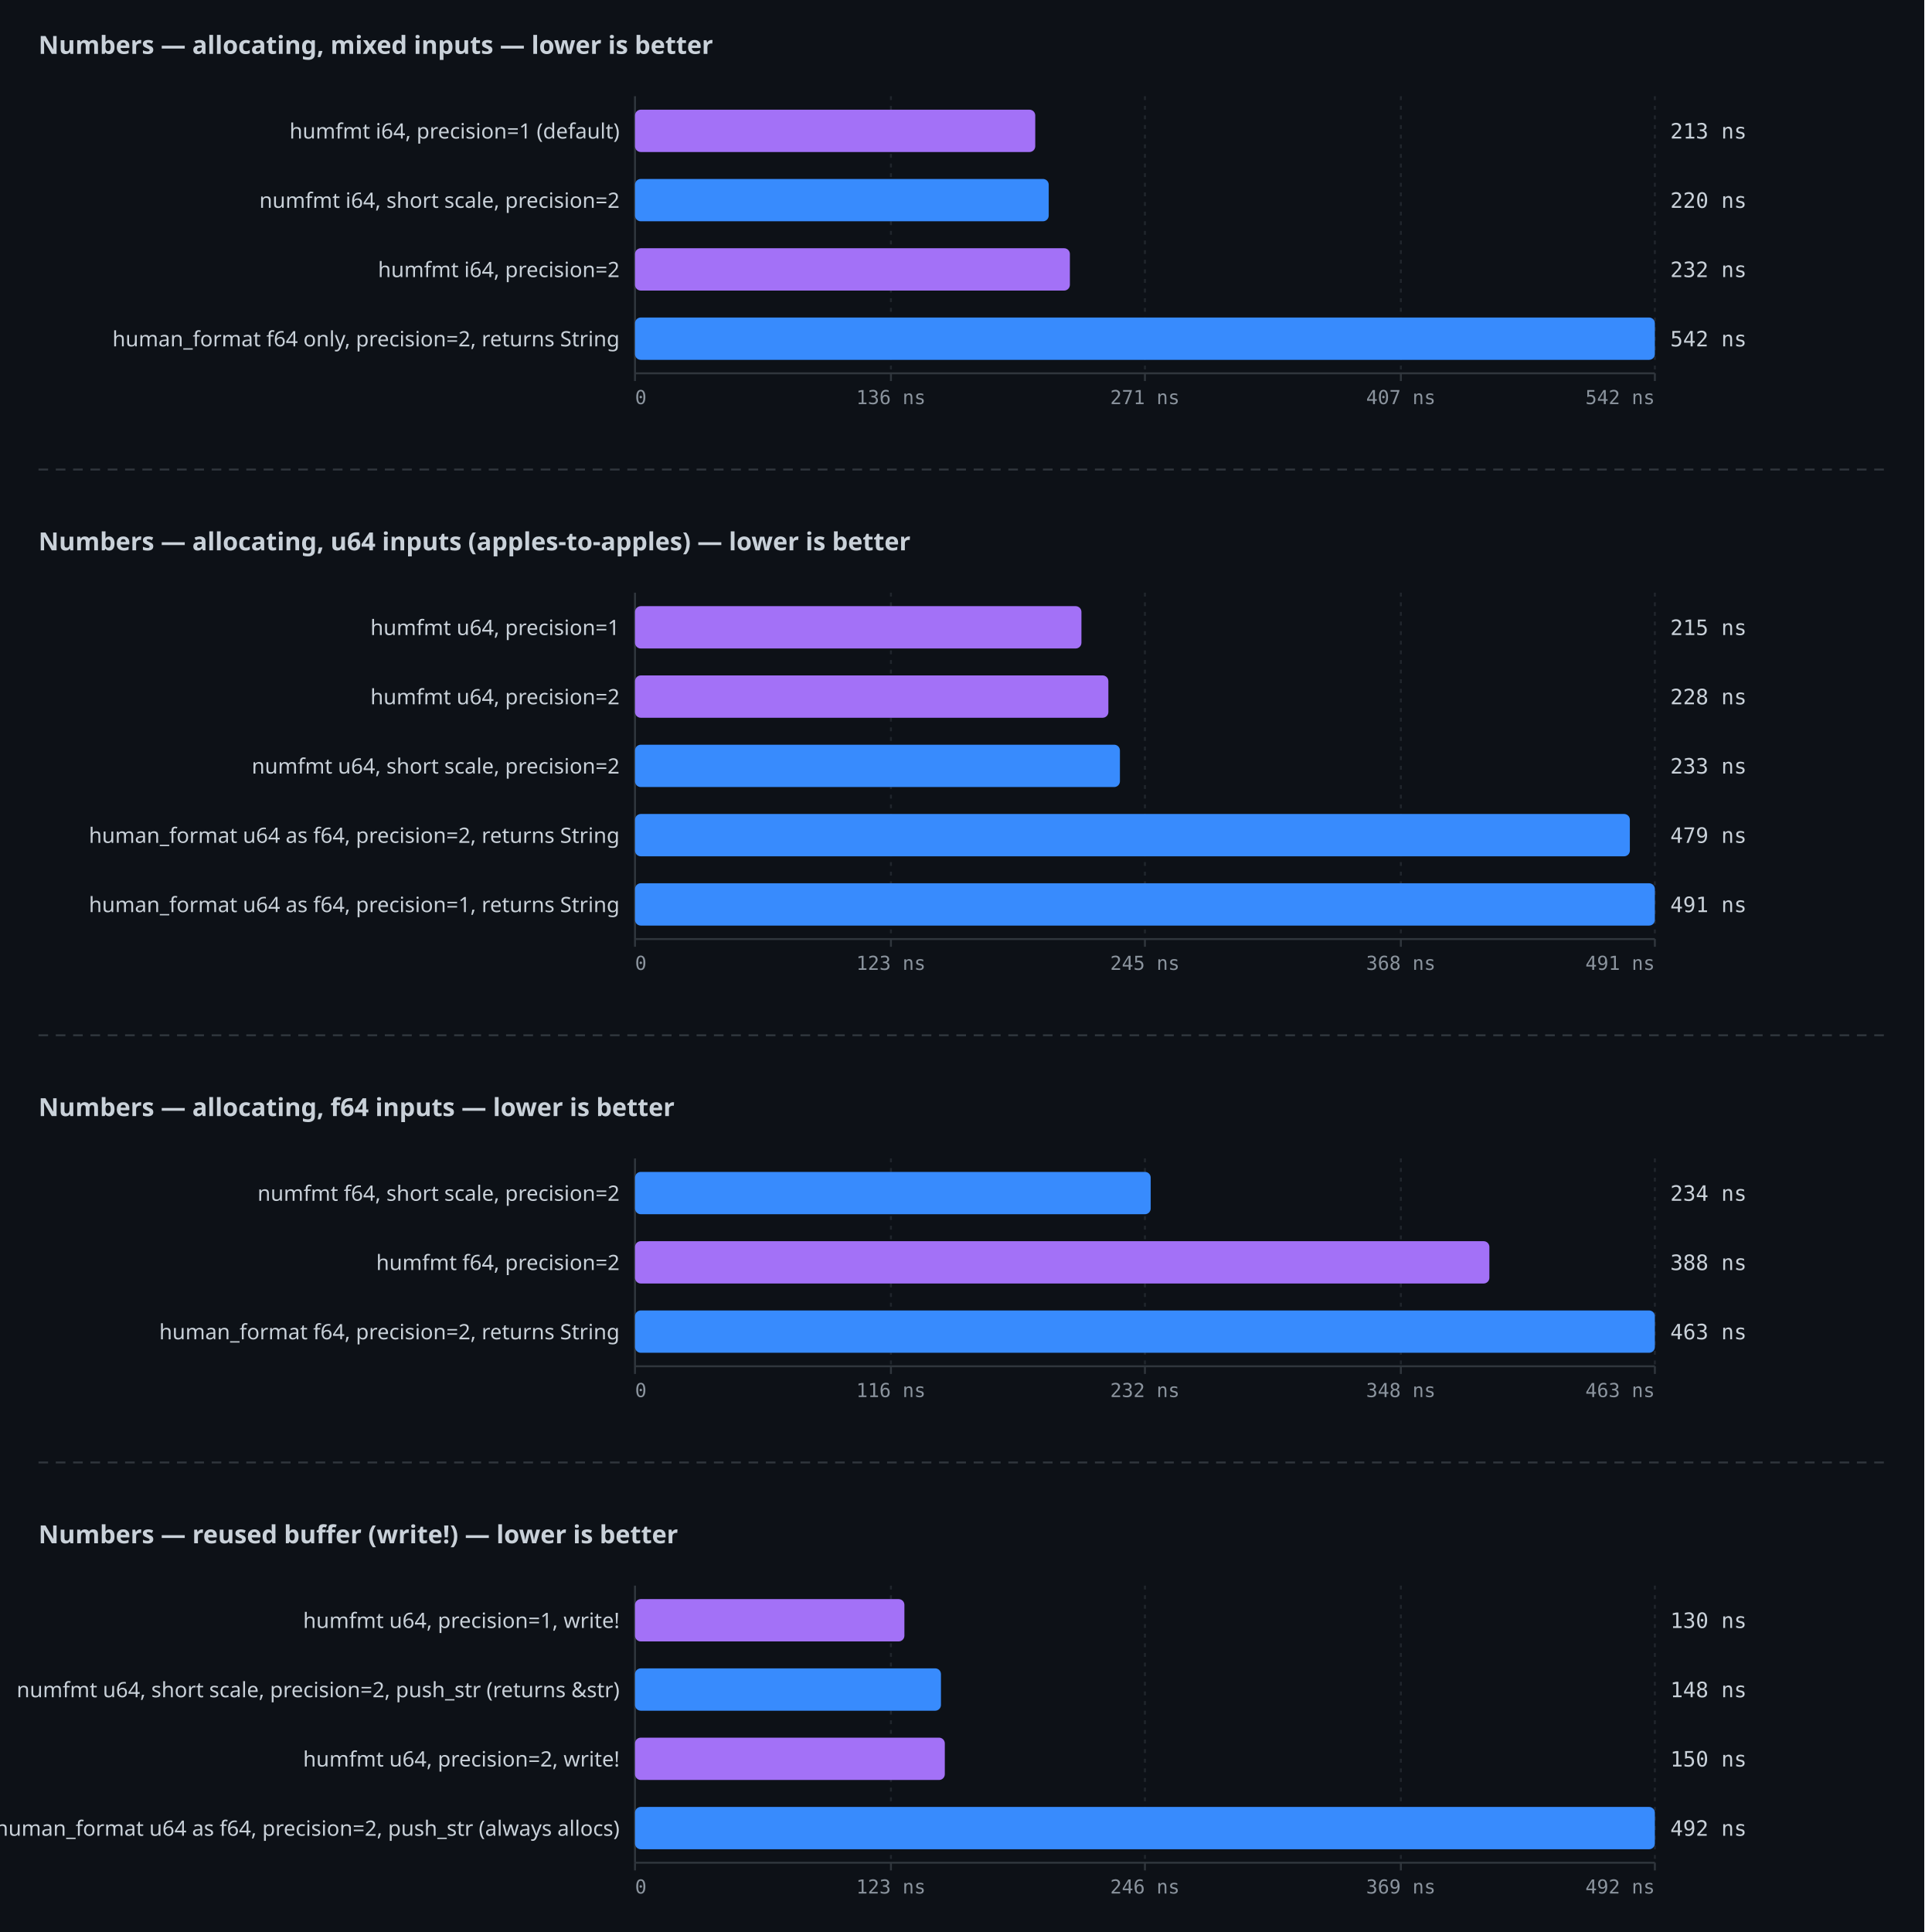
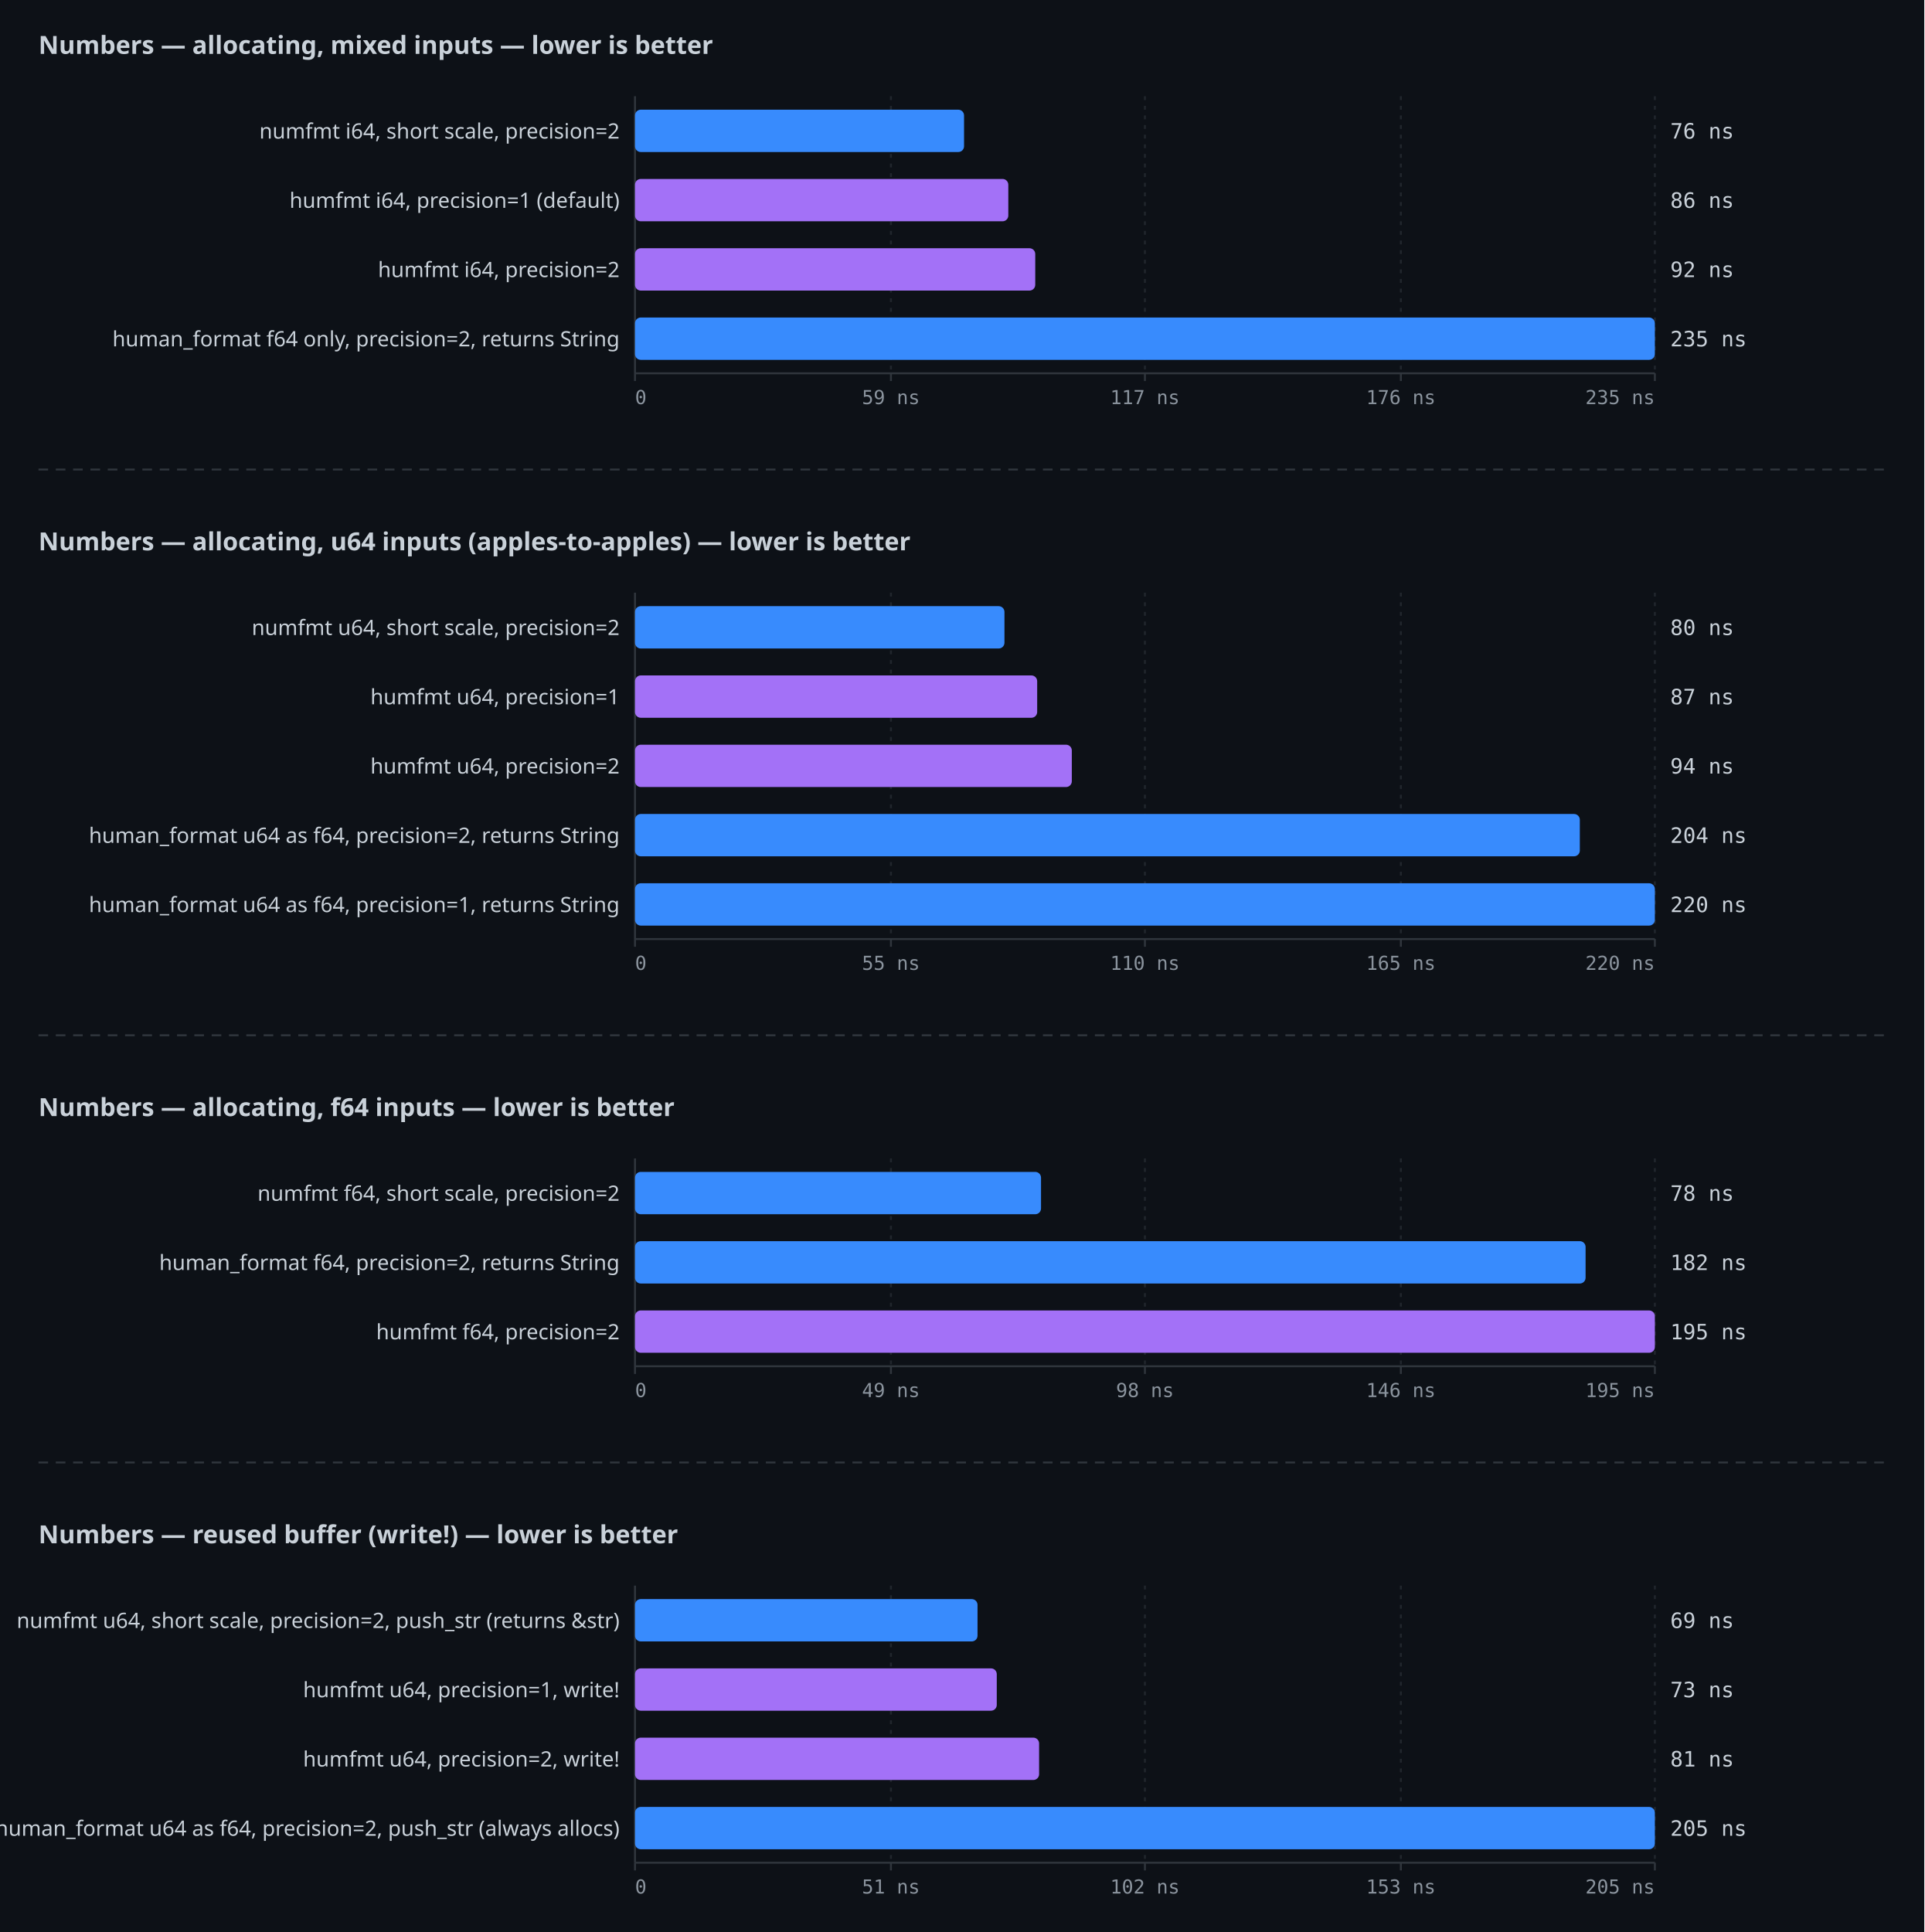
<svg xmlns="http://www.w3.org/2000/svg" width="1000" height="1004" viewBox="0 0 1000 1004">
  <rect width="100%" height="100%" fill="#0d1117" />
  <text x="20" y="28" fill="#c9d1d9" font-family="ui-sans-serif,system-ui,sans-serif" font-size="13" font-weight="600">Numbers — allocating, mixed inputs — lower is better</text>
  <line x1="330" y1="50" x2="330" y2="194" stroke="#30363d" stroke-width="1" />
  <line x1="330" y1="194" x2="860" y2="194" stroke="#30363d" stroke-width="1" />
  <line x1="330" y1="194" x2="330" y2="198" stroke="#30363d" stroke-width="1" />
  <text x="330" y="210" fill="#8b949e" font-family="ui-monospace,monospace" font-size="10" text-anchor="start">0</text>
  <line x1="463" y1="50" x2="463" y2="194" stroke="#21262d" stroke-width="1" stroke-dasharray="2 3" />
  <line x1="463" y1="194" x2="463" y2="198" stroke="#30363d" stroke-width="1" />
-   <text x="463" y="210" fill="#8b949e" font-family="ui-monospace,monospace" font-size="10" text-anchor="middle">136 ns</text>
+   <text x="463" y="210" fill="#8b949e" font-family="ui-monospace,monospace" font-size="10" text-anchor="middle">59 ns</text>
  <line x1="595" y1="50" x2="595" y2="194" stroke="#21262d" stroke-width="1" stroke-dasharray="2 3" />
  <line x1="595" y1="194" x2="595" y2="198" stroke="#30363d" stroke-width="1" />
-   <text x="595" y="210" fill="#8b949e" font-family="ui-monospace,monospace" font-size="10" text-anchor="middle">271 ns</text>
+   <text x="595" y="210" fill="#8b949e" font-family="ui-monospace,monospace" font-size="10" text-anchor="middle">117 ns</text>
  <line x1="728" y1="50" x2="728" y2="194" stroke="#21262d" stroke-width="1" stroke-dasharray="2 3" />
  <line x1="728" y1="194" x2="728" y2="198" stroke="#30363d" stroke-width="1" />
-   <text x="728" y="210" fill="#8b949e" font-family="ui-monospace,monospace" font-size="10" text-anchor="middle">407 ns</text>
+   <text x="728" y="210" fill="#8b949e" font-family="ui-monospace,monospace" font-size="10" text-anchor="middle">176 ns</text>
  <line x1="860" y1="50" x2="860" y2="194" stroke="#21262d" stroke-width="1" stroke-dasharray="2 3" />
  <line x1="860" y1="194" x2="860" y2="198" stroke="#30363d" stroke-width="1" />
-   <text x="860" y="210" fill="#8b949e" font-family="ui-monospace,monospace" font-size="10" text-anchor="end">542 ns</text>
-   <rect x="330" y="57" width="208" height="22" fill="#a371f7" rx="3" />
-   <text x="322" y="72" fill="#c9d1d9" font-family="ui-sans-serif,system-ui,sans-serif" font-size="11" text-anchor="end">humfmt  i64, precision=1 (default)</text>
-   <text x="868" y="72" fill="#c9d1d9" font-family="ui-monospace,monospace" font-size="11">213 ns</text>
-   <rect x="330" y="93" width="215" height="22" fill="#388bfd" rx="3" />
-   <text x="322" y="108" fill="#c9d1d9" font-family="ui-sans-serif,system-ui,sans-serif" font-size="11" text-anchor="end">numfmt  i64, short scale, precision=2</text>
-   <text x="868" y="108" fill="#c9d1d9" font-family="ui-monospace,monospace" font-size="11">220 ns</text>
-   <rect x="330" y="129" width="226" height="22" fill="#a371f7" rx="3" />
+   <text x="860" y="210" fill="#8b949e" font-family="ui-monospace,monospace" font-size="10" text-anchor="end">235 ns</text>
+   <rect x="330" y="57" width="171" height="22" fill="#388bfd" rx="3" />
+   <text x="322" y="72" fill="#c9d1d9" font-family="ui-sans-serif,system-ui,sans-serif" font-size="11" text-anchor="end">numfmt  i64, short scale, precision=2</text>
+   <text x="868" y="72" fill="#c9d1d9" font-family="ui-monospace,monospace" font-size="11">76 ns</text>
+   <rect x="330" y="93" width="194" height="22" fill="#a371f7" rx="3" />
+   <text x="322" y="108" fill="#c9d1d9" font-family="ui-sans-serif,system-ui,sans-serif" font-size="11" text-anchor="end">humfmt  i64, precision=1 (default)</text>
+   <text x="868" y="108" fill="#c9d1d9" font-family="ui-monospace,monospace" font-size="11">86 ns</text>
+   <rect x="330" y="129" width="208" height="22" fill="#a371f7" rx="3" />
  <text x="322" y="144" fill="#c9d1d9" font-family="ui-sans-serif,system-ui,sans-serif" font-size="11" text-anchor="end">humfmt  i64, precision=2</text>
-   <text x="868" y="144" fill="#c9d1d9" font-family="ui-monospace,monospace" font-size="11">232 ns</text>
+   <text x="868" y="144" fill="#c9d1d9" font-family="ui-monospace,monospace" font-size="11">92 ns</text>
  <rect x="330" y="165" width="530" height="22" fill="#388bfd" rx="3" />
  <text x="322" y="180" fill="#c9d1d9" font-family="ui-sans-serif,system-ui,sans-serif" font-size="11" text-anchor="end">human_format  f64 only, precision=2, returns String</text>
-   <text x="868" y="180" fill="#c9d1d9" font-family="ui-monospace,monospace" font-size="11">542 ns</text>
+   <text x="868" y="180" fill="#c9d1d9" font-family="ui-monospace,monospace" font-size="11">235 ns</text>
  <line x1="20" y1="244" x2="980" y2="244" stroke="#30363d" stroke-width="1" stroke-dasharray="5 4" />
  <text x="20" y="286" fill="#c9d1d9" font-family="ui-sans-serif,system-ui,sans-serif" font-size="13" font-weight="600">Numbers — allocating, u64 inputs (apples-to-apples) — lower is better</text>
  <line x1="330" y1="308" x2="330" y2="488" stroke="#30363d" stroke-width="1" />
  <line x1="330" y1="488" x2="860" y2="488" stroke="#30363d" stroke-width="1" />
  <line x1="330" y1="488" x2="330" y2="492" stroke="#30363d" stroke-width="1" />
  <text x="330" y="504" fill="#8b949e" font-family="ui-monospace,monospace" font-size="10" text-anchor="start">0</text>
  <line x1="463" y1="308" x2="463" y2="488" stroke="#21262d" stroke-width="1" stroke-dasharray="2 3" />
  <line x1="463" y1="488" x2="463" y2="492" stroke="#30363d" stroke-width="1" />
-   <text x="463" y="504" fill="#8b949e" font-family="ui-monospace,monospace" font-size="10" text-anchor="middle">123 ns</text>
+   <text x="463" y="504" fill="#8b949e" font-family="ui-monospace,monospace" font-size="10" text-anchor="middle">55 ns</text>
  <line x1="595" y1="308" x2="595" y2="488" stroke="#21262d" stroke-width="1" stroke-dasharray="2 3" />
  <line x1="595" y1="488" x2="595" y2="492" stroke="#30363d" stroke-width="1" />
-   <text x="595" y="504" fill="#8b949e" font-family="ui-monospace,monospace" font-size="10" text-anchor="middle">245 ns</text>
+   <text x="595" y="504" fill="#8b949e" font-family="ui-monospace,monospace" font-size="10" text-anchor="middle">110 ns</text>
  <line x1="728" y1="308" x2="728" y2="488" stroke="#21262d" stroke-width="1" stroke-dasharray="2 3" />
  <line x1="728" y1="488" x2="728" y2="492" stroke="#30363d" stroke-width="1" />
-   <text x="728" y="504" fill="#8b949e" font-family="ui-monospace,monospace" font-size="10" text-anchor="middle">368 ns</text>
+   <text x="728" y="504" fill="#8b949e" font-family="ui-monospace,monospace" font-size="10" text-anchor="middle">165 ns</text>
  <line x1="860" y1="308" x2="860" y2="488" stroke="#21262d" stroke-width="1" stroke-dasharray="2 3" />
  <line x1="860" y1="488" x2="860" y2="492" stroke="#30363d" stroke-width="1" />
-   <text x="860" y="504" fill="#8b949e" font-family="ui-monospace,monospace" font-size="10" text-anchor="end">491 ns</text>
-   <rect x="330" y="315" width="232" height="22" fill="#a371f7" rx="3" />
-   <text x="322" y="330" fill="#c9d1d9" font-family="ui-sans-serif,system-ui,sans-serif" font-size="11" text-anchor="end">humfmt  u64, precision=1</text>
-   <text x="868" y="330" fill="#c9d1d9" font-family="ui-monospace,monospace" font-size="11">215 ns</text>
-   <rect x="330" y="351" width="246" height="22" fill="#a371f7" rx="3" />
-   <text x="322" y="366" fill="#c9d1d9" font-family="ui-sans-serif,system-ui,sans-serif" font-size="11" text-anchor="end">humfmt  u64, precision=2</text>
-   <text x="868" y="366" fill="#c9d1d9" font-family="ui-monospace,monospace" font-size="11">228 ns</text>
-   <rect x="330" y="387" width="252" height="22" fill="#388bfd" rx="3" />
-   <text x="322" y="402" fill="#c9d1d9" font-family="ui-sans-serif,system-ui,sans-serif" font-size="11" text-anchor="end">numfmt  u64, short scale, precision=2</text>
-   <text x="868" y="402" fill="#c9d1d9" font-family="ui-monospace,monospace" font-size="11">233 ns</text>
-   <rect x="330" y="423" width="517" height="22" fill="#388bfd" rx="3" />
+   <text x="860" y="504" fill="#8b949e" font-family="ui-monospace,monospace" font-size="10" text-anchor="end">220 ns</text>
+   <rect x="330" y="315" width="192" height="22" fill="#388bfd" rx="3" />
+   <text x="322" y="330" fill="#c9d1d9" font-family="ui-sans-serif,system-ui,sans-serif" font-size="11" text-anchor="end">numfmt  u64, short scale, precision=2</text>
+   <text x="868" y="330" fill="#c9d1d9" font-family="ui-monospace,monospace" font-size="11">80 ns</text>
+   <rect x="330" y="351" width="209" height="22" fill="#a371f7" rx="3" />
+   <text x="322" y="366" fill="#c9d1d9" font-family="ui-sans-serif,system-ui,sans-serif" font-size="11" text-anchor="end">humfmt  u64, precision=1</text>
+   <text x="868" y="366" fill="#c9d1d9" font-family="ui-monospace,monospace" font-size="11">87 ns</text>
+   <rect x="330" y="387" width="227" height="22" fill="#a371f7" rx="3" />
+   <text x="322" y="402" fill="#c9d1d9" font-family="ui-sans-serif,system-ui,sans-serif" font-size="11" text-anchor="end">humfmt  u64, precision=2</text>
+   <text x="868" y="402" fill="#c9d1d9" font-family="ui-monospace,monospace" font-size="11">94 ns</text>
+   <rect x="330" y="423" width="491" height="22" fill="#388bfd" rx="3" />
  <text x="322" y="438" fill="#c9d1d9" font-family="ui-sans-serif,system-ui,sans-serif" font-size="11" text-anchor="end">human_format  u64 as f64, precision=2, returns String</text>
-   <text x="868" y="438" fill="#c9d1d9" font-family="ui-monospace,monospace" font-size="11">479 ns</text>
+   <text x="868" y="438" fill="#c9d1d9" font-family="ui-monospace,monospace" font-size="11">204 ns</text>
  <rect x="330" y="459" width="530" height="22" fill="#388bfd" rx="3" />
  <text x="322" y="474" fill="#c9d1d9" font-family="ui-sans-serif,system-ui,sans-serif" font-size="11" text-anchor="end">human_format  u64 as f64, precision=1, returns String</text>
-   <text x="868" y="474" fill="#c9d1d9" font-family="ui-monospace,monospace" font-size="11">491 ns</text>
+   <text x="868" y="474" fill="#c9d1d9" font-family="ui-monospace,monospace" font-size="11">220 ns</text>
  <line x1="20" y1="538" x2="980" y2="538" stroke="#30363d" stroke-width="1" stroke-dasharray="5 4" />
  <text x="20" y="580" fill="#c9d1d9" font-family="ui-sans-serif,system-ui,sans-serif" font-size="13" font-weight="600">Numbers — allocating, f64 inputs — lower is better</text>
  <line x1="330" y1="602" x2="330" y2="710" stroke="#30363d" stroke-width="1" />
  <line x1="330" y1="710" x2="860" y2="710" stroke="#30363d" stroke-width="1" />
  <line x1="330" y1="710" x2="330" y2="714" stroke="#30363d" stroke-width="1" />
  <text x="330" y="726" fill="#8b949e" font-family="ui-monospace,monospace" font-size="10" text-anchor="start">0</text>
  <line x1="463" y1="602" x2="463" y2="710" stroke="#21262d" stroke-width="1" stroke-dasharray="2 3" />
  <line x1="463" y1="710" x2="463" y2="714" stroke="#30363d" stroke-width="1" />
-   <text x="463" y="726" fill="#8b949e" font-family="ui-monospace,monospace" font-size="10" text-anchor="middle">116 ns</text>
+   <text x="463" y="726" fill="#8b949e" font-family="ui-monospace,monospace" font-size="10" text-anchor="middle">49 ns</text>
  <line x1="595" y1="602" x2="595" y2="710" stroke="#21262d" stroke-width="1" stroke-dasharray="2 3" />
  <line x1="595" y1="710" x2="595" y2="714" stroke="#30363d" stroke-width="1" />
-   <text x="595" y="726" fill="#8b949e" font-family="ui-monospace,monospace" font-size="10" text-anchor="middle">232 ns</text>
+   <text x="595" y="726" fill="#8b949e" font-family="ui-monospace,monospace" font-size="10" text-anchor="middle">98 ns</text>
  <line x1="728" y1="602" x2="728" y2="710" stroke="#21262d" stroke-width="1" stroke-dasharray="2 3" />
  <line x1="728" y1="710" x2="728" y2="714" stroke="#30363d" stroke-width="1" />
-   <text x="728" y="726" fill="#8b949e" font-family="ui-monospace,monospace" font-size="10" text-anchor="middle">348 ns</text>
+   <text x="728" y="726" fill="#8b949e" font-family="ui-monospace,monospace" font-size="10" text-anchor="middle">146 ns</text>
  <line x1="860" y1="602" x2="860" y2="710" stroke="#21262d" stroke-width="1" stroke-dasharray="2 3" />
  <line x1="860" y1="710" x2="860" y2="714" stroke="#30363d" stroke-width="1" />
-   <text x="860" y="726" fill="#8b949e" font-family="ui-monospace,monospace" font-size="10" text-anchor="end">463 ns</text>
-   <rect x="330" y="609" width="268" height="22" fill="#388bfd" rx="3" />
+   <text x="860" y="726" fill="#8b949e" font-family="ui-monospace,monospace" font-size="10" text-anchor="end">195 ns</text>
+   <rect x="330" y="609" width="211" height="22" fill="#388bfd" rx="3" />
  <text x="322" y="624" fill="#c9d1d9" font-family="ui-sans-serif,system-ui,sans-serif" font-size="11" text-anchor="end">numfmt  f64, short scale, precision=2</text>
-   <text x="868" y="624" fill="#c9d1d9" font-family="ui-monospace,monospace" font-size="11">234 ns</text>
-   <rect x="330" y="645" width="444" height="22" fill="#a371f7" rx="3" />
-   <text x="322" y="660" fill="#c9d1d9" font-family="ui-sans-serif,system-ui,sans-serif" font-size="11" text-anchor="end">humfmt  f64, precision=2</text>
-   <text x="868" y="660" fill="#c9d1d9" font-family="ui-monospace,monospace" font-size="11">388 ns</text>
-   <rect x="330" y="681" width="530" height="22" fill="#388bfd" rx="3" />
-   <text x="322" y="696" fill="#c9d1d9" font-family="ui-sans-serif,system-ui,sans-serif" font-size="11" text-anchor="end">human_format  f64, precision=2, returns String</text>
-   <text x="868" y="696" fill="#c9d1d9" font-family="ui-monospace,monospace" font-size="11">463 ns</text>
+   <text x="868" y="624" fill="#c9d1d9" font-family="ui-monospace,monospace" font-size="11">78 ns</text>
+   <rect x="330" y="645" width="494" height="22" fill="#388bfd" rx="3" />
+   <text x="322" y="660" fill="#c9d1d9" font-family="ui-sans-serif,system-ui,sans-serif" font-size="11" text-anchor="end">human_format  f64, precision=2, returns String</text>
+   <text x="868" y="660" fill="#c9d1d9" font-family="ui-monospace,monospace" font-size="11">182 ns</text>
+   <rect x="330" y="681" width="530" height="22" fill="#a371f7" rx="3" />
+   <text x="322" y="696" fill="#c9d1d9" font-family="ui-sans-serif,system-ui,sans-serif" font-size="11" text-anchor="end">humfmt  f64, precision=2</text>
+   <text x="868" y="696" fill="#c9d1d9" font-family="ui-monospace,monospace" font-size="11">195 ns</text>
  <line x1="20" y1="760" x2="980" y2="760" stroke="#30363d" stroke-width="1" stroke-dasharray="5 4" />
  <text x="20" y="802" fill="#c9d1d9" font-family="ui-sans-serif,system-ui,sans-serif" font-size="13" font-weight="600">Numbers — reused buffer (write!) — lower is better</text>
  <line x1="330" y1="824" x2="330" y2="968" stroke="#30363d" stroke-width="1" />
  <line x1="330" y1="968" x2="860" y2="968" stroke="#30363d" stroke-width="1" />
  <line x1="330" y1="968" x2="330" y2="972" stroke="#30363d" stroke-width="1" />
  <text x="330" y="984" fill="#8b949e" font-family="ui-monospace,monospace" font-size="10" text-anchor="start">0</text>
  <line x1="463" y1="824" x2="463" y2="968" stroke="#21262d" stroke-width="1" stroke-dasharray="2 3" />
  <line x1="463" y1="968" x2="463" y2="972" stroke="#30363d" stroke-width="1" />
-   <text x="463" y="984" fill="#8b949e" font-family="ui-monospace,monospace" font-size="10" text-anchor="middle">123 ns</text>
+   <text x="463" y="984" fill="#8b949e" font-family="ui-monospace,monospace" font-size="10" text-anchor="middle">51 ns</text>
  <line x1="595" y1="824" x2="595" y2="968" stroke="#21262d" stroke-width="1" stroke-dasharray="2 3" />
  <line x1="595" y1="968" x2="595" y2="972" stroke="#30363d" stroke-width="1" />
-   <text x="595" y="984" fill="#8b949e" font-family="ui-monospace,monospace" font-size="10" text-anchor="middle">246 ns</text>
+   <text x="595" y="984" fill="#8b949e" font-family="ui-monospace,monospace" font-size="10" text-anchor="middle">102 ns</text>
  <line x1="728" y1="824" x2="728" y2="968" stroke="#21262d" stroke-width="1" stroke-dasharray="2 3" />
  <line x1="728" y1="968" x2="728" y2="972" stroke="#30363d" stroke-width="1" />
-   <text x="728" y="984" fill="#8b949e" font-family="ui-monospace,monospace" font-size="10" text-anchor="middle">369 ns</text>
+   <text x="728" y="984" fill="#8b949e" font-family="ui-monospace,monospace" font-size="10" text-anchor="middle">153 ns</text>
  <line x1="860" y1="824" x2="860" y2="968" stroke="#21262d" stroke-width="1" stroke-dasharray="2 3" />
  <line x1="860" y1="968" x2="860" y2="972" stroke="#30363d" stroke-width="1" />
-   <text x="860" y="984" fill="#8b949e" font-family="ui-monospace,monospace" font-size="10" text-anchor="end">492 ns</text>
-   <rect x="330" y="831" width="140" height="22" fill="#a371f7" rx="3" />
-   <text x="322" y="846" fill="#c9d1d9" font-family="ui-sans-serif,system-ui,sans-serif" font-size="11" text-anchor="end">humfmt  u64, precision=1, write!</text>
-   <text x="868" y="846" fill="#c9d1d9" font-family="ui-monospace,monospace" font-size="11">130 ns</text>
-   <rect x="330" y="867" width="159" height="22" fill="#388bfd" rx="3" />
-   <text x="322" y="882" fill="#c9d1d9" font-family="ui-sans-serif,system-ui,sans-serif" font-size="11" text-anchor="end">numfmt  u64, short scale, precision=2, push_str (returns &amp;str)</text>
-   <text x="868" y="882" fill="#c9d1d9" font-family="ui-monospace,monospace" font-size="11">148 ns</text>
-   <rect x="330" y="903" width="161" height="22" fill="#a371f7" rx="3" />
+   <text x="860" y="984" fill="#8b949e" font-family="ui-monospace,monospace" font-size="10" text-anchor="end">205 ns</text>
+   <rect x="330" y="831" width="178" height="22" fill="#388bfd" rx="3" />
+   <text x="322" y="846" fill="#c9d1d9" font-family="ui-sans-serif,system-ui,sans-serif" font-size="11" text-anchor="end">numfmt  u64, short scale, precision=2, push_str (returns &amp;str)</text>
+   <text x="868" y="846" fill="#c9d1d9" font-family="ui-monospace,monospace" font-size="11">69 ns</text>
+   <rect x="330" y="867" width="188" height="22" fill="#a371f7" rx="3" />
+   <text x="322" y="882" fill="#c9d1d9" font-family="ui-sans-serif,system-ui,sans-serif" font-size="11" text-anchor="end">humfmt  u64, precision=1, write!</text>
+   <text x="868" y="882" fill="#c9d1d9" font-family="ui-monospace,monospace" font-size="11">73 ns</text>
+   <rect x="330" y="903" width="210" height="22" fill="#a371f7" rx="3" />
  <text x="322" y="918" fill="#c9d1d9" font-family="ui-sans-serif,system-ui,sans-serif" font-size="11" text-anchor="end">humfmt  u64, precision=2, write!</text>
-   <text x="868" y="918" fill="#c9d1d9" font-family="ui-monospace,monospace" font-size="11">150 ns</text>
+   <text x="868" y="918" fill="#c9d1d9" font-family="ui-monospace,monospace" font-size="11">81 ns</text>
  <rect x="330" y="939" width="530" height="22" fill="#388bfd" rx="3" />
  <text x="322" y="954" fill="#c9d1d9" font-family="ui-sans-serif,system-ui,sans-serif" font-size="11" text-anchor="end">human_format  u64 as f64, precision=2, push_str (always allocs)</text>
-   <text x="868" y="954" fill="#c9d1d9" font-family="ui-monospace,monospace" font-size="11">492 ns</text>
+   <text x="868" y="954" fill="#c9d1d9" font-family="ui-monospace,monospace" font-size="11">205 ns</text>
</svg>
